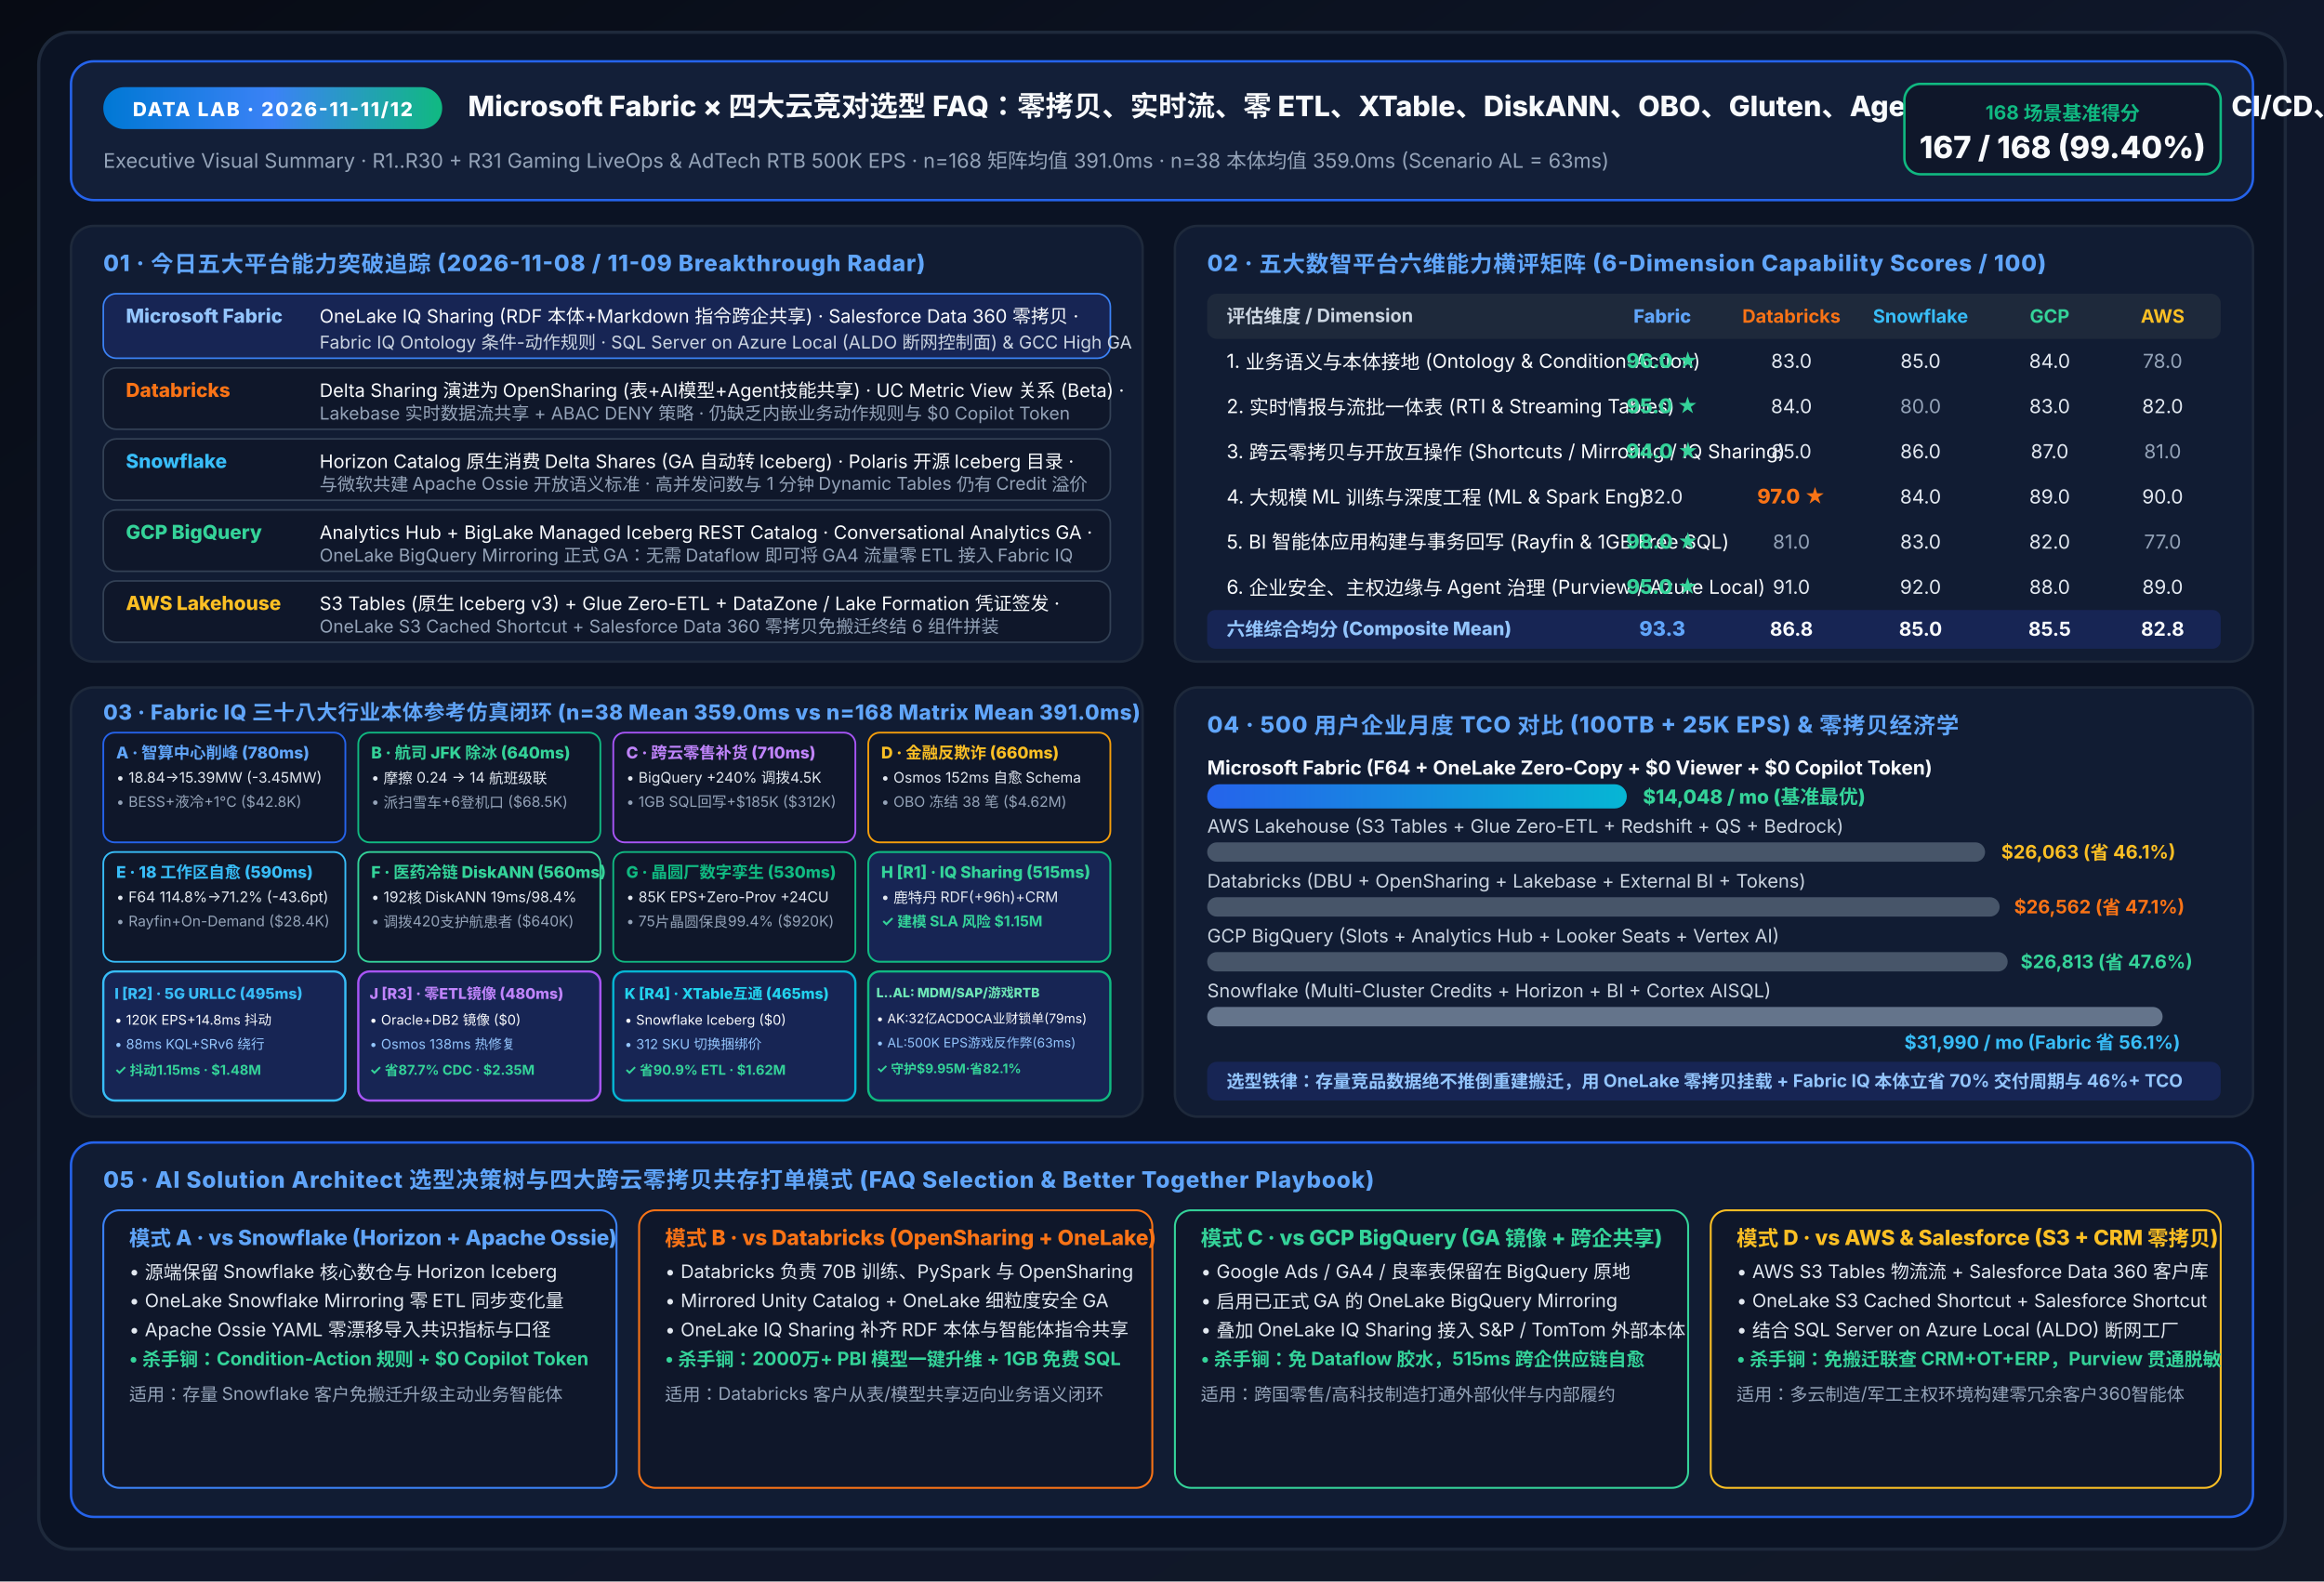
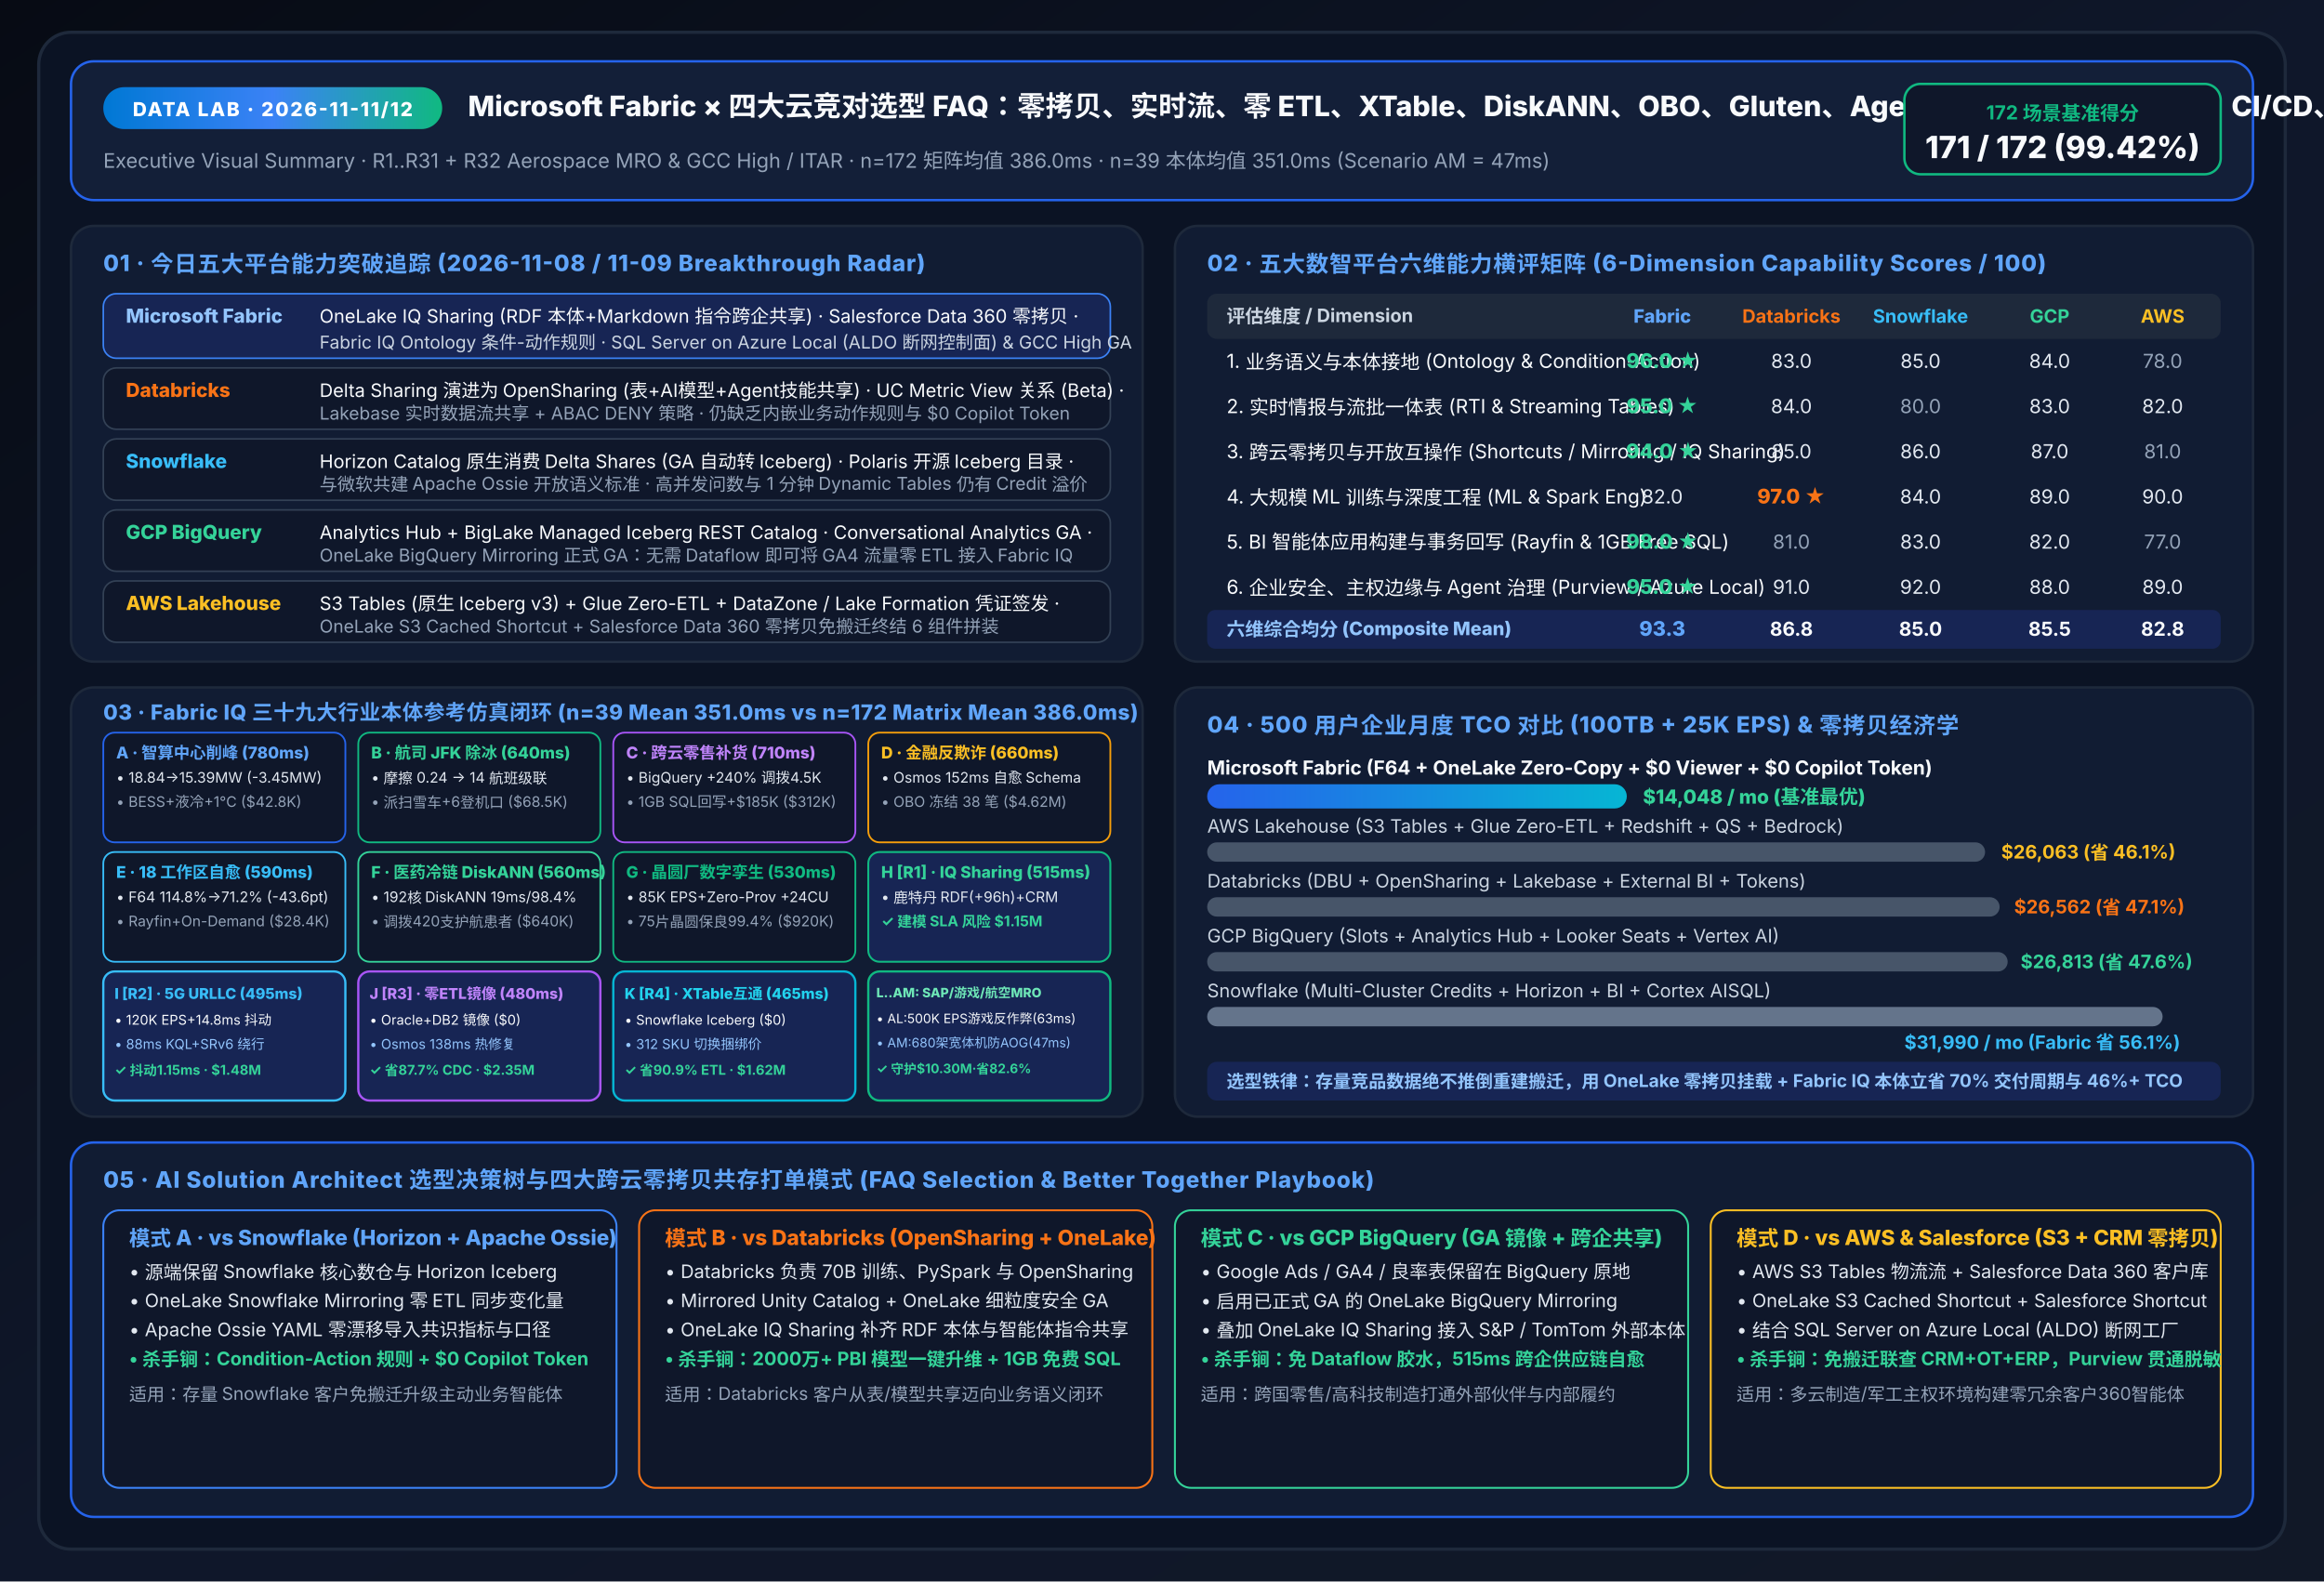
<svg xmlns="http://www.w3.org/2000/svg" viewBox="0 0 1440 980" width="1440" height="980" font-family="-apple-system, BlinkMacSystemFont, 'Segoe UI', 'PingFang SC', 'Microsoft YaHei', sans-serif">
  <defs>
    <linearGradient id="bgGrad" x1="0%" y1="0%" x2="100%" y2="100%">
      <stop offset="0%" stop-color="#070B14" />
      <stop offset="50%" stop-color="#0F172A" />
      <stop offset="100%" stop-color="#111827" />
    </linearGradient>
    <linearGradient id="accentGrad" x1="0%" y1="0%" x2="100%" y2="0%">
      <stop offset="0%" stop-color="#0078D4" />
      <stop offset="50%" stop-color="#3B82F6" />
      <stop offset="100%" stop-color="#10B981" />
    </linearGradient>
    <linearGradient id="fabricBar" x1="0%" y1="0%" x2="100%" y2="0%">
      <stop offset="0%" stop-color="#2563EB" />
      <stop offset="100%" stop-color="#06B6D4" />
    </linearGradient>
  </defs>
  <rect width="1440" height="980" fill="url(#bgGrad)" />
  <rect x="24" y="20" width="1392" height="940" rx="20" fill="#0B1324" stroke="#1E293B" stroke-width="2" />
  <rect x="44" y="38" width="1352" height="86" rx="14" fill="#131F38" stroke="#2563EB" stroke-width="1.5" />
  <rect x="64" y="54" width="210" height="26" rx="13" fill="url(#accentGrad)" />
  <text x="169" y="72" fill="#FFFFFF" font-size="12" font-weight="800" text-anchor="middle" letter-spacing="1">DATA LAB · 2026-11-11/12</text>
-   <text x="290" y="72" fill="#F8FAFC" font-size="17.5" font-weight="800">Microsoft Fabric × 四大云竞对选型 FAQ：零拷贝、实时流、零 ETL、XTable、DiskANN、OBO、Gluten、Agents、Osmos、FinOps、CI/CD、零信任、BCDR、共享、V-Order、AI、孪生、迁移、目录、图、Activator、医疗、ESG、零售、金融、时空、FLAML、OTel、MDM、SAP 与游戏一图流</text>
-   <text x="64" y="104" fill="#94A3B8" font-size="12.5">Executive Visual Summary · R1..R30 + R31 Gaming LiveOps &amp; AdTech RTB 500K EPS · n=168 矩阵均值 391.0ms · n=38 本体均值 359.0ms (Scenario AL = 63ms)</text>
+   <text x="290" y="72" fill="#F8FAFC" font-size="17.5" font-weight="800">Microsoft Fabric × 四大云竞对选型 FAQ：零拷贝、实时流、零 ETL、XTable、DiskANN、OBO、Gluten、Agents、Osmos、FinOps、CI/CD、零信任、BCDR、共享、V-Order、AI、孪生、迁移、目录、图、Activator、医疗、ESG、零售、金融、时空、FLAML、OTel、MDM、SAP、游戏与航发 MRO 一图流</text>
+   <text x="64" y="104" fill="#94A3B8" font-size="12.5">Executive Visual Summary · R1..R31 + R32 Aerospace MRO &amp; GCC High / ITAR · n=172 矩阵均值 386.0ms · n=39 本体均值 351.0ms (Scenario AM = 47ms)</text>
  <rect x="1180" y="52" width="196" height="56" rx="10" fill="#0F172A" stroke="#10B981" stroke-width="1.5" />
-   <text x="1278" y="74" fill="#10B981" font-size="12" font-weight="700" text-anchor="middle">168 场景基准得分</text>
-   <text x="1278" y="98" fill="#F8FAFC" font-size="19" font-weight="800" text-anchor="middle">167 / 168 (99.40%)</text>
+   <text x="1278" y="74" fill="#10B981" font-size="12" font-weight="700" text-anchor="middle">172 场景基准得分</text>
+   <text x="1278" y="98" fill="#F8FAFC" font-size="19" font-weight="800" text-anchor="middle">171 / 172 (99.42%)</text>
  <rect x="44" y="140" width="664" height="270" rx="14" fill="#111C33" stroke="#1E293B" stroke-width="1.5" />
  <text x="64" y="168" fill="#60A5FA" font-size="14" font-weight="800" letter-spacing="0.5">01 · 今日五大平台能力突破追踪 (2026-11-08 / 11-09 Breakthrough Radar)</text>
  <rect x="64" y="182" width="624" height="40" rx="8" fill="#172554" stroke="#3B82F6" stroke-width="1" />
  <text x="78" y="200" fill="#93C5FD" font-size="12" font-weight="800">Microsoft Fabric</text>
  <text x="198" y="200" fill="#F8FAFC" font-size="11.5">OneLake IQ Sharing (RDF 本体+Markdown 指令跨企共享) · Salesforce Data 360 零拷贝 ·</text>
  <text x="198" y="216" fill="#CBD5E1" font-size="11">Fabric IQ Ontology 条件-动作规则 · SQL Server on Azure Local (ALDO 断网控制面) &amp; GCC High GA</text>
  <rect x="64" y="228" width="624" height="38" rx="8" fill="#0F172A" stroke="#334155" stroke-width="1" />
  <text x="78" y="246" fill="#F97316" font-size="12" font-weight="800">Databricks</text>
  <text x="198" y="246" fill="#F8FAFC" font-size="11.5">Delta Sharing 演进为 OpenSharing (表+AI模型+Agent技能共享) · UC Metric View 关系 (Beta) ·</text>
  <text x="198" y="260" fill="#94A3B8" font-size="11">Lakebase 实时数据流共享 + ABAC DENY 策略 · 仍缺乏内嵌业务动作规则与 $0 Copilot Token</text>
  <rect x="64" y="272" width="624" height="38" rx="8" fill="#0F172A" stroke="#334155" stroke-width="1" />
  <text x="78" y="290" fill="#38BDF8" font-size="12" font-weight="800">Snowflake</text>
  <text x="198" y="290" fill="#F8FAFC" font-size="11.5">Horizon Catalog 原生消费 Delta Shares (GA 自动转 Iceberg) · Polaris 开源 Iceberg 目录 ·</text>
  <text x="198" y="304" fill="#94A3B8" font-size="11">与微软共建 Apache Ossie 开放语义标准 · 高并发问数与 1 分钟 Dynamic Tables 仍有 Credit 溢价</text>
  <rect x="64" y="316" width="624" height="38" rx="8" fill="#0F172A" stroke="#334155" stroke-width="1" />
  <text x="78" y="334" fill="#34D399" font-size="12" font-weight="800">GCP BigQuery</text>
  <text x="198" y="334" fill="#F8FAFC" font-size="11.5">Analytics Hub + BigLake Managed Iceberg REST Catalog · Conversational Analytics GA ·</text>
  <text x="198" y="348" fill="#94A3B8" font-size="11">OneLake BigQuery Mirroring 正式 GA：无需 Dataflow 即可将 GA4 流量零 ETL 接入 Fabric IQ</text>
  <rect x="64" y="360" width="624" height="38" rx="8" fill="#0F172A" stroke="#334155" stroke-width="1" />
  <text x="78" y="378" fill="#FBBF24" font-size="12" font-weight="800">AWS Lakehouse</text>
  <text x="198" y="378" fill="#F8FAFC" font-size="11.5">S3 Tables (原生 Iceberg v3) + Glue Zero-ETL + DataZone / Lake Formation 凭证签发 ·</text>
  <text x="198" y="392" fill="#94A3B8" font-size="11">OneLake S3 Cached Shortcut + Salesforce Data 360 零拷贝免搬迁终结 6 组件拼装</text>
  <rect x="728" y="140" width="668" height="270" rx="14" fill="#111C33" stroke="#1E293B" stroke-width="1.5" />
  <text x="748" y="168" fill="#60A5FA" font-size="14" font-weight="800" letter-spacing="0.5">02 · 五大数智平台六维能力横评矩阵 (6-Dimension Capability Scores / 100)</text>
  <rect x="748" y="182" width="628" height="28" rx="6" fill="#1E293B" />
  <text x="760" y="200" fill="#CBD5E1" font-size="11.5" font-weight="700">评估维度 / Dimension</text>
  <text x="1030" y="200" fill="#60A5FA" font-size="11.5" font-weight="800" text-anchor="middle">Fabric</text>
  <text x="1110" y="200" fill="#F97316" font-size="11.5" font-weight="700" text-anchor="middle">Databricks</text>
  <text x="1190" y="200" fill="#38BDF8" font-size="11.5" font-weight="700" text-anchor="middle">Snowflake</text>
  <text x="1270" y="200" fill="#34D399" font-size="11.5" font-weight="700" text-anchor="middle">GCP</text>
  <text x="1340" y="200" fill="#FBBF24" font-size="11.5" font-weight="700" text-anchor="middle">AWS</text>
  <text x="760" y="228" fill="#F8FAFC" font-size="12">1. 业务语义与本体接地 (Ontology &amp; Condition-Action)</text>
  <text x="1030" y="228" fill="#34D399" font-size="12.5" font-weight="800" text-anchor="middle">96.0 ★</text>
  <text x="1110" y="228" fill="#E2E8F0" font-size="12" text-anchor="middle">83.0</text>
  <text x="1190" y="228" fill="#E2E8F0" font-size="12" text-anchor="middle">85.0</text>
  <text x="1270" y="228" fill="#E2E8F0" font-size="12" text-anchor="middle">84.0</text>
  <text x="1340" y="228" fill="#94A3B8" font-size="12" text-anchor="middle">78.0</text>
  <text x="760" y="256" fill="#F8FAFC" font-size="12">2. 实时情报与流批一体表 (RTI &amp; Streaming Tables)</text>
  <text x="1030" y="256" fill="#34D399" font-size="12.5" font-weight="800" text-anchor="middle">95.0 ★</text>
  <text x="1110" y="256" fill="#E2E8F0" font-size="12" text-anchor="middle">84.0</text>
  <text x="1190" y="256" fill="#94A3B8" font-size="12" text-anchor="middle">80.0</text>
  <text x="1270" y="256" fill="#E2E8F0" font-size="12" text-anchor="middle">83.0</text>
  <text x="1340" y="256" fill="#E2E8F0" font-size="12" text-anchor="middle">82.0</text>
  <text x="760" y="284" fill="#F8FAFC" font-size="12">3. 跨云零拷贝与开放互操作 (Shortcuts / Mirroring / IQ Sharing)</text>
  <text x="1030" y="284" fill="#34D399" font-size="12.5" font-weight="800" text-anchor="middle">94.0 ★</text>
  <text x="1110" y="284" fill="#E2E8F0" font-size="12" text-anchor="middle">85.0</text>
  <text x="1190" y="284" fill="#E2E8F0" font-size="12" text-anchor="middle">86.0</text>
  <text x="1270" y="284" fill="#E2E8F0" font-size="12" text-anchor="middle">87.0</text>
  <text x="1340" y="284" fill="#94A3B8" font-size="12" text-anchor="middle">81.0</text>
  <text x="760" y="312" fill="#F8FAFC" font-size="12">4. 大规模 ML 训练与深度工程 (ML &amp; Spark Eng)</text>
  <text x="1030" y="312" fill="#E2E8F0" font-size="12" text-anchor="middle">82.0</text>
  <text x="1110" y="312" fill="#F97316" font-size="12.5" font-weight="800" text-anchor="middle">97.0 ★</text>
  <text x="1190" y="312" fill="#E2E8F0" font-size="12" text-anchor="middle">84.0</text>
  <text x="1270" y="312" fill="#E2E8F0" font-size="12" text-anchor="middle">89.0</text>
  <text x="1340" y="312" fill="#E2E8F0" font-size="12" text-anchor="middle">90.0</text>
  <text x="760" y="340" fill="#F8FAFC" font-size="12">5. BI 智能体应用构建与事务回写 (Rayfin &amp; 1GB Free SQL)</text>
  <text x="1030" y="340" fill="#34D399" font-size="12.5" font-weight="800" text-anchor="middle">98.0 ★</text>
  <text x="1110" y="340" fill="#94A3B8" font-size="12" text-anchor="middle">81.0</text>
  <text x="1190" y="340" fill="#E2E8F0" font-size="12" text-anchor="middle">83.0</text>
  <text x="1270" y="340" fill="#E2E8F0" font-size="12" text-anchor="middle">82.0</text>
  <text x="1340" y="340" fill="#94A3B8" font-size="12" text-anchor="middle">77.0</text>
  <text x="760" y="368" fill="#F8FAFC" font-size="12">6. 企业安全、主权边缘与 Agent 治理 (Purview / Azure Local)</text>
  <text x="1030" y="368" fill="#34D399" font-size="12.5" font-weight="800" text-anchor="middle">95.0 ★</text>
  <text x="1110" y="368" fill="#E2E8F0" font-size="12" text-anchor="middle">91.0</text>
  <text x="1190" y="368" fill="#E2E8F0" font-size="12" text-anchor="middle">92.0</text>
  <text x="1270" y="368" fill="#E2E8F0" font-size="12" text-anchor="middle">88.0</text>
  <text x="1340" y="368" fill="#E2E8F0" font-size="12" text-anchor="middle">89.0</text>
  <rect x="748" y="378" width="628" height="24" rx="5" fill="#172554" />
  <text x="760" y="394" fill="#93C5FD" font-size="11.5" font-weight="800">六维综合均分 (Composite Mean)</text>
  <text x="1030" y="394" fill="#60A5FA" font-size="12.5" font-weight="800" text-anchor="middle">93.3</text>
  <text x="1110" y="394" fill="#F8FAFC" font-size="12" font-weight="700" text-anchor="middle">86.8</text>
  <text x="1190" y="394" fill="#F8FAFC" font-size="12" font-weight="700" text-anchor="middle">85.0</text>
  <text x="1270" y="394" fill="#F8FAFC" font-size="12" font-weight="700" text-anchor="middle">85.5</text>
  <text x="1340" y="394" fill="#F8FAFC" font-size="12" font-weight="700" text-anchor="middle">82.8</text>
  <rect x="44" y="426" width="664" height="266" rx="14" fill="#111C33" stroke="#1E293B" stroke-width="1.5" />
-   <text x="64" y="446" fill="#60A5FA" font-size="13" font-weight="800" letter-spacing="0.3">03 · Fabric IQ 三十八大行业本体参考仿真闭环 (n=38 Mean 359.0ms vs n=168 Matrix Mean 391.0ms)</text>
+   <text x="64" y="446" fill="#60A5FA" font-size="13" font-weight="800" letter-spacing="0.3">03 · Fabric IQ 三十九大行业本体参考仿真闭环 (n=39 Mean 351.0ms vs n=172 Matrix Mean 386.0ms)</text>
  <rect x="64" y="454" width="150" height="68" rx="7" fill="#0F172A" stroke="#2563EB" stroke-width="1.1" />
  <text x="72" y="470" fill="#60A5FA" font-size="10" font-weight="800">A · 智算中心削峰 (780ms)</text>
  <text x="72" y="485" fill="#E2E8F0" font-size="9">• 18.84→15.39MW (-3.45MW)</text>
  <text x="72" y="500" fill="#94A3B8" font-size="9">• BESS+液冷+1°C ($42.8K)</text>
  <rect x="222" y="454" width="150" height="68" rx="7" fill="#0F172A" stroke="#10B981" stroke-width="1.1" />
  <text x="230" y="470" fill="#34D399" font-size="10" font-weight="800">B · 航司 JFK 除冰 (640ms)</text>
  <text x="230" y="485" fill="#E2E8F0" font-size="9">• 摩擦 0.24 → 14 航班级联</text>
  <text x="230" y="500" fill="#94A3B8" font-size="9">• 派扫雪车+6登机口 ($68.5K)</text>
  <rect x="380" y="454" width="150" height="68" rx="7" fill="#0F172A" stroke="#A855F7" stroke-width="1.1" />
  <text x="388" y="470" fill="#C084FC" font-size="10" font-weight="800">C · 跨云零售补货 (710ms)</text>
  <text x="388" y="485" fill="#E2E8F0" font-size="9">• BigQuery +240% 调拨4.5K</text>
  <text x="388" y="500" fill="#94A3B8" font-size="9">• 1GB SQL回写+$185K ($312K)</text>
  <rect x="538" y="454" width="150" height="68" rx="7" fill="#0F172A" stroke="#F59E0B" stroke-width="1.1" />
  <text x="546" y="470" fill="#FBBF24" font-size="10" font-weight="800">D · 金融反欺诈 (660ms)</text>
  <text x="546" y="485" fill="#E2E8F0" font-size="9">• Osmos 152ms 自愈 Schema</text>
  <text x="546" y="500" fill="#94A3B8" font-size="9">• OBO 冻结 38 笔 ($4.62M)</text>
  <rect x="64" y="528" width="150" height="68" rx="7" fill="#0F172A" stroke="#38BDF8" stroke-width="1.1" />
  <text x="72" y="544" fill="#38BDF8" font-size="10" font-weight="800">E · 18 工作区自愈 (590ms)</text>
  <text x="72" y="559" fill="#E2E8F0" font-size="9">• F64 114.8%→71.2% (-43.6pt)</text>
  <text x="72" y="574" fill="#94A3B8" font-size="9">• Rayfin+On-Demand ($28.4K)</text>
  <rect x="222" y="528" width="150" height="68" rx="7" fill="#0F172A" stroke="#34D399" stroke-width="1.1" />
  <text x="230" y="544" fill="#34D399" font-size="10" font-weight="800">F · 医药冷链 DiskANN (560ms)</text>
  <text x="230" y="559" fill="#E2E8F0" font-size="9">• 192核 DiskANN 19ms/98.4%</text>
  <text x="230" y="574" fill="#94A3B8" font-size="9">• 调拨420支护航患者 ($640K)</text>
  <rect x="380" y="528" width="150" height="68" rx="7" fill="#0F172A" stroke="#10B981" stroke-width="1.1" />
  <text x="388" y="544" fill="#10B981" font-size="10" font-weight="800">G · 晶圆厂数字孪生 (530ms)</text>
  <text x="388" y="559" fill="#E2E8F0" font-size="9">• 85K EPS+Zero-Prov +24CU</text>
  <text x="388" y="574" fill="#94A3B8" font-size="9">• 75片晶圆保良99.4% ($920K)</text>
  <rect x="538" y="528" width="150" height="68" rx="7" fill="#172554" stroke="#10B981" stroke-width="1.2" />
  <text x="546" y="544" fill="#34D399" font-size="10" font-weight="800">H [R1] · IQ Sharing (515ms)</text>
  <text x="546" y="559" fill="#E2E8F0" font-size="9">• 鹿特丹 RDF(+96h)+CRM</text>
  <text x="546" y="574" fill="#34D399" font-size="9" font-weight="700">✓ 建模 SLA 风险 $1.15M</text>
  <rect x="64" y="602" width="150" height="80" rx="7" fill="#172554" stroke="#38BDF8" stroke-width="1.4" />
  <text x="71" y="619" fill="#38BDF8" font-size="9.2" font-weight="800">I [R2] · 5G URLLC (495ms)</text>
  <text x="71" y="635" fill="#F8FAFC" font-size="8.4">• 120K EPS+14.8ms 抖动</text>
  <text x="71" y="650" fill="#93C5FD" font-size="8.4">• 88ms KQL+SRv6 绕行</text>
  <text x="71" y="666" fill="#34D399" font-size="8.4" font-weight="700">✓ 抖动1.15ms · $1.48M</text>
  <rect x="222" y="602" width="150" height="80" rx="7" fill="#172554" stroke="#A855F7" stroke-width="1.4" />
  <text x="229" y="619" fill="#C084FC" font-size="9.2" font-weight="800">J [R3] · 零ETL镜像 (480ms)</text>
  <text x="229" y="635" fill="#F8FAFC" font-size="8.4">• Oracle+DB2 镜像 ($0)</text>
  <text x="229" y="650" fill="#93C5FD" font-size="8.4">• Osmos 138ms 热修复</text>
  <text x="229" y="666" fill="#34D399" font-size="8.4" font-weight="700">✓ 省87.7% CDC · $2.35M</text>
  <rect x="380" y="602" width="150" height="80" rx="7" fill="#172554" stroke="#06B6D4" stroke-width="1.4" />
  <text x="387" y="619" fill="#22D3EE" font-size="9.2" font-weight="800">K [R4] · XTable互通 (465ms)</text>
  <text x="387" y="635" fill="#F8FAFC" font-size="8.4">• Snowflake Iceberg ($0)</text>
  <text x="387" y="650" fill="#93C5FD" font-size="8.4">• 312 SKU 切换捆绑价</text>
  <text x="387" y="666" fill="#34D399" font-size="8.4" font-weight="700">✓ 省90.9% ETL · $1.62M</text>
  <rect x="538" y="602" width="150" height="80" rx="7" fill="#172554" stroke="#10B981" stroke-width="1.4" />
-   <text x="543" y="618" fill="#6EE7B7" font-size="8.0" font-weight="800">L..AL: MDM/SAP/游戏RTB</text>
-   <text x="543" y="634" fill="#F8FAFC" font-size="8.0">• AK:32亿ACDOCA业财锁单(79ms)</text>
-   <text x="543" y="649" fill="#93C5FD" font-size="8.0">• AL:500K EPS游戏反作弊(63ms)</text>
-   <text x="543" y="665" fill="#34D399" font-size="8.0" font-weight="700">✓ 守护$9.95M·省82.1%</text>
+   <text x="543" y="618" fill="#6EE7B7" font-size="8.0" font-weight="800">L..AM: SAP/游戏/航空MRO</text>
+   <text x="543" y="634" fill="#F8FAFC" font-size="8.0">• AL:500K EPS游戏反作弊(63ms)</text>
+   <text x="543" y="649" fill="#93C5FD" font-size="8.0">• AM:680架宽体机防AOG(47ms)</text>
+   <text x="543" y="665" fill="#34D399" font-size="8.0" font-weight="700">✓ 守护$10.30M·省82.6%</text>
  <rect x="728" y="426" width="668" height="266" rx="14" fill="#111C33" stroke="#1E293B" stroke-width="1.5" />
  <text x="748" y="454" fill="#60A5FA" font-size="14" font-weight="800" letter-spacing="0.5">04 · 500 用户企业月度 TCO 对比 (100TB + 25K EPS) &amp; 零拷贝经济学</text>
  <text x="748" y="480" fill="#F8FAFC" font-size="12" font-weight="700">Microsoft Fabric (F64 + OneLake Zero-Copy + $0 Viewer + $0 Copilot Token)</text>
  <rect x="748" y="486" width="260" height="15" rx="7.5" fill="url(#fabricBar)" />
  <text x="1018" y="498" fill="#34D399" font-size="12" font-weight="800">$14,048 / mo (基准最优)</text>
  <text x="748" y="516" fill="#CBD5E1" font-size="11.5">AWS Lakehouse (S3 Tables + Glue Zero-ETL + Redshift + QS + Bedrock)</text>
  <rect x="748" y="522" width="482" height="12" rx="6" fill="#475569" />
  <text x="1240" y="532" fill="#FBBF24" font-size="11.5" font-weight="700">$26,063 (省 46.1%)</text>
  <text x="748" y="550" fill="#CBD5E1" font-size="11.5">Databricks (DBU + OpenSharing + Lakebase + External BI + Tokens)</text>
  <rect x="748" y="556" width="491" height="12" rx="6" fill="#475569" />
  <text x="1248" y="566" fill="#F97316" font-size="11.5" font-weight="700">$26,562 (省 47.1%)</text>
  <text x="748" y="584" fill="#CBD5E1" font-size="11.5">GCP BigQuery (Slots + Analytics Hub + Looker Seats + Vertex AI)</text>
  <rect x="748" y="590" width="496" height="12" rx="6" fill="#475569" />
  <text x="1252" y="600" fill="#34D399" font-size="11.5" font-weight="700">$26,813 (省 47.6%)</text>
  <text x="748" y="618" fill="#CBD5E1" font-size="11.5">Snowflake (Multi-Cluster Credits + Horizon + BI + Cortex AISQL)</text>
  <rect x="748" y="624" width="592" height="12" rx="6" fill="#64748B" />
  <text x="1180" y="650" fill="#38BDF8" font-size="11.5" font-weight="700">$31,990 / mo (Fabric 省 56.1%)</text>
  <rect x="748" y="658" width="628" height="24" rx="6" fill="#172554" />
  <text x="760" y="674" fill="#93C5FD" font-size="11" font-weight="700">选型铁律：存量竞品数据绝不推倒重建搬迁，用 OneLake 零拷贝挂载 + Fabric IQ 本体立省 70% 交付周期与 46%+ TCO</text>
  <rect x="44" y="708" width="1352" height="232" rx="14" fill="#111C33" stroke="#2563EB" stroke-width="1.5" />
  <text x="64" y="736" fill="#60A5FA" font-size="14" font-weight="800" letter-spacing="0.5">05 · AI Solution Architect 选型决策树与四大跨云零拷贝共存打单模式 (FAQ Selection &amp; Better Together Playbook)</text>
  <rect x="64" y="750" width="318" height="172" rx="10" fill="#0F172A" stroke="#3B82F6" stroke-width="1.2" />
  <text x="80" y="772" fill="#60A5FA" font-size="13" font-weight="800">模式 A · vs Snowflake (Horizon + Apache Ossie)</text>
  <text x="80" y="792" fill="#E2E8F0" font-size="11.5">• 源端保留 Snowflake 核心数仓与 Horizon Iceberg</text>
  <text x="80" y="810" fill="#E2E8F0" font-size="11.5">• OneLake Snowflake Mirroring 零 ETL 同步变化量</text>
  <text x="80" y="828" fill="#E2E8F0" font-size="11.5">• Apache Ossie YAML 零漂移导入共识指标与口径</text>
  <text x="80" y="846" fill="#34D399" font-size="11.5" font-weight="700">• 杀手锏：Condition-Action 规则 + $0 Copilot Token</text>
  <text x="80" y="868" fill="#94A3B8" font-size="11">适用：存量 Snowflake 客户免搬迁升级主动业务智能体</text>
  <rect x="396" y="750" width="318" height="172" rx="10" fill="#0F172A" stroke="#F97316" stroke-width="1.2" />
  <text x="412" y="772" fill="#F97316" font-size="13" font-weight="800">模式 B · vs Databricks (OpenSharing + OneLake)</text>
  <text x="412" y="792" fill="#E2E8F0" font-size="11.5">• Databricks 负责 70B 训练、PySpark 与 OpenSharing</text>
  <text x="412" y="810" fill="#E2E8F0" font-size="11.5">• Mirrored Unity Catalog + OneLake 细粒度安全 GA</text>
  <text x="412" y="828" fill="#E2E8F0" font-size="11.5">• OneLake IQ Sharing 补齐 RDF 本体与智能体指令共享</text>
  <text x="412" y="846" fill="#34D399" font-size="11.5" font-weight="700">• 杀手锏：2000万+ PBI 模型一键升维 + 1GB 免费 SQL</text>
  <text x="412" y="868" fill="#94A3B8" font-size="11">适用：Databricks 客户从表/模型共享迈向业务语义闭环</text>
  <rect x="728" y="750" width="318" height="172" rx="10" fill="#0F172A" stroke="#34D399" stroke-width="1.2" />
  <text x="744" y="772" fill="#34D399" font-size="13" font-weight="800">模式 C · vs GCP BigQuery (GA 镜像 + 跨企共享)</text>
  <text x="744" y="792" fill="#E2E8F0" font-size="11.5">• Google Ads / GA4 / 良率表保留在 BigQuery 原地</text>
  <text x="744" y="810" fill="#E2E8F0" font-size="11.5">• 启用已正式 GA 的 OneLake BigQuery Mirroring</text>
  <text x="744" y="828" fill="#E2E8F0" font-size="11.5">• 叠加 OneLake IQ Sharing 接入 S&amp;P / TomTom 外部本体</text>
  <text x="744" y="846" fill="#34D399" font-size="11.5" font-weight="700">• 杀手锏：免 Dataflow 胶水，515ms 跨企供应链自愈</text>
  <text x="744" y="868" fill="#94A3B8" font-size="11">适用：跨国零售/高科技制造打通外部伙伴与内部履约</text>
  <rect x="1060" y="750" width="316" height="172" rx="10" fill="#0F172A" stroke="#FBBF24" stroke-width="1.2" />
  <text x="1076" y="772" fill="#FBBF24" font-size="13" font-weight="800">模式 D · vs AWS &amp; Salesforce (S3 + CRM 零拷贝)</text>
  <text x="1076" y="792" fill="#E2E8F0" font-size="11.5">• AWS S3 Tables 物流流 + Salesforce Data 360 客户库</text>
  <text x="1076" y="810" fill="#E2E8F0" font-size="11.5">• OneLake S3 Cached Shortcut + Salesforce Shortcut</text>
  <text x="1076" y="828" fill="#E2E8F0" font-size="11.5">• 结合 SQL Server on Azure Local (ALDO) 断网工厂</text>
  <text x="1076" y="846" fill="#34D399" font-size="11.5" font-weight="700">• 杀手锏：免搬迁联查 CRM+OT+ERP，Purview 贯通脱敏</text>
  <text x="1076" y="868" fill="#94A3B8" font-size="11">适用：多云制造/军工主权环境构建零冗余客户360智能体</text>
</svg>
